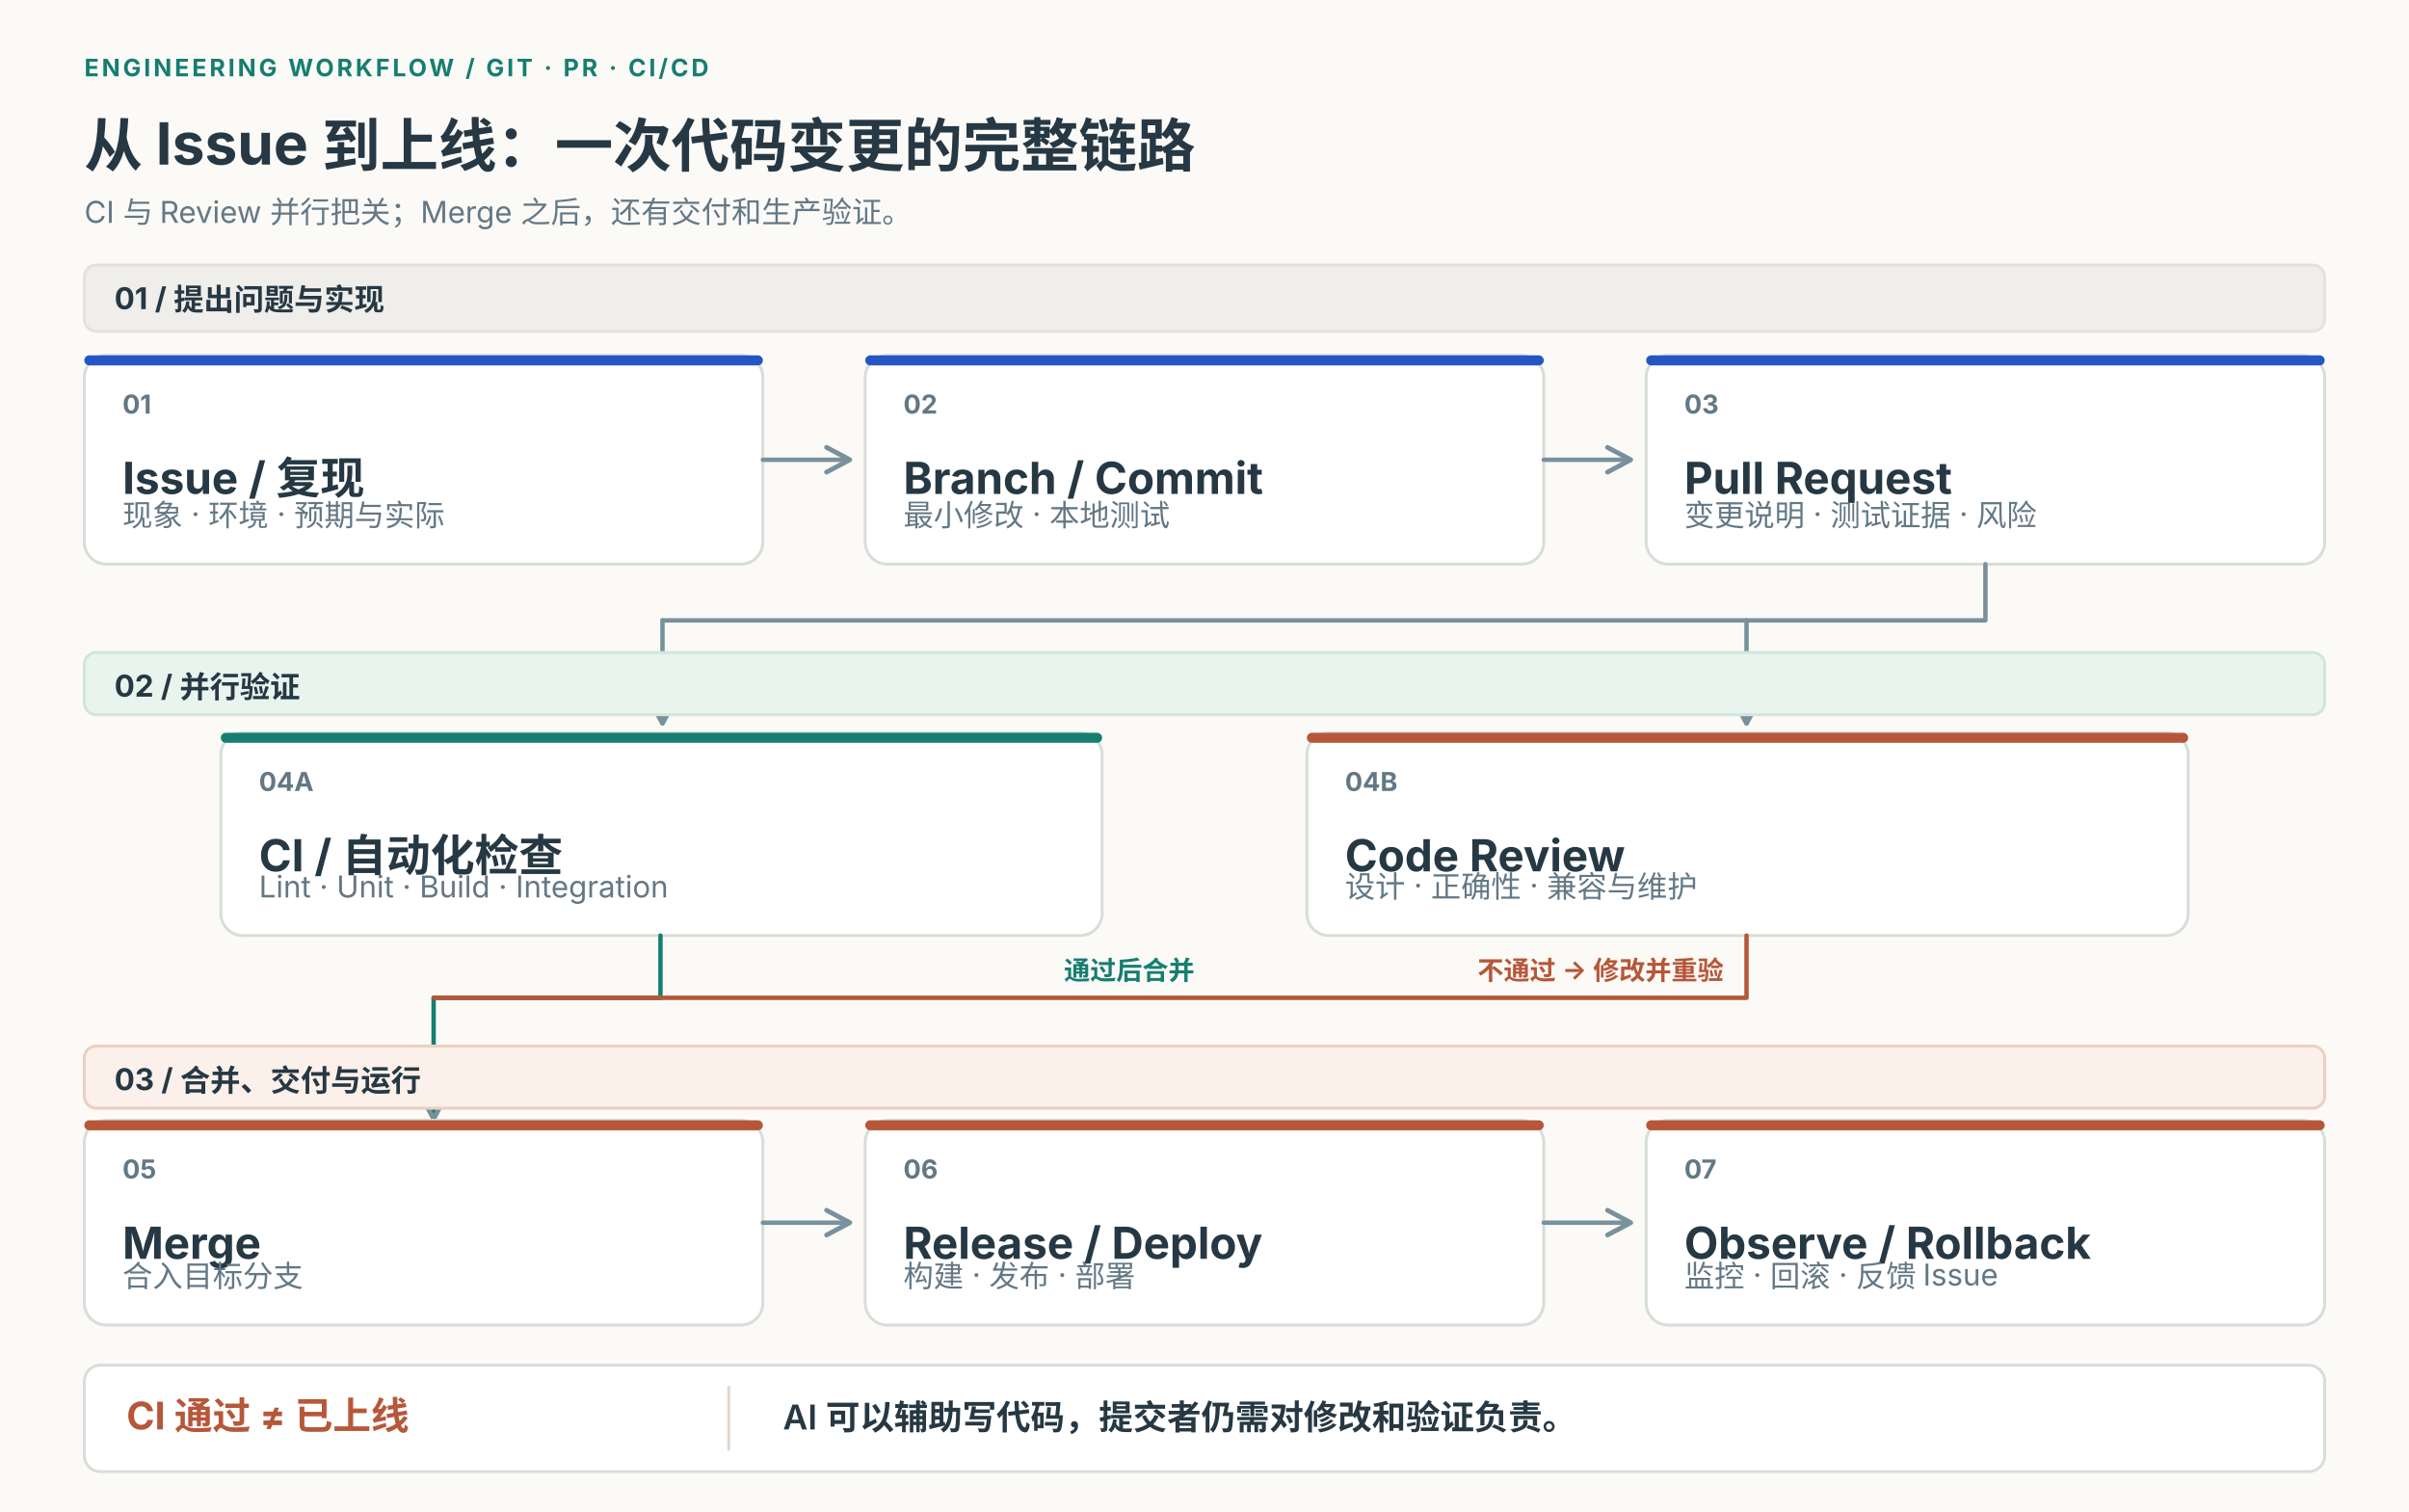
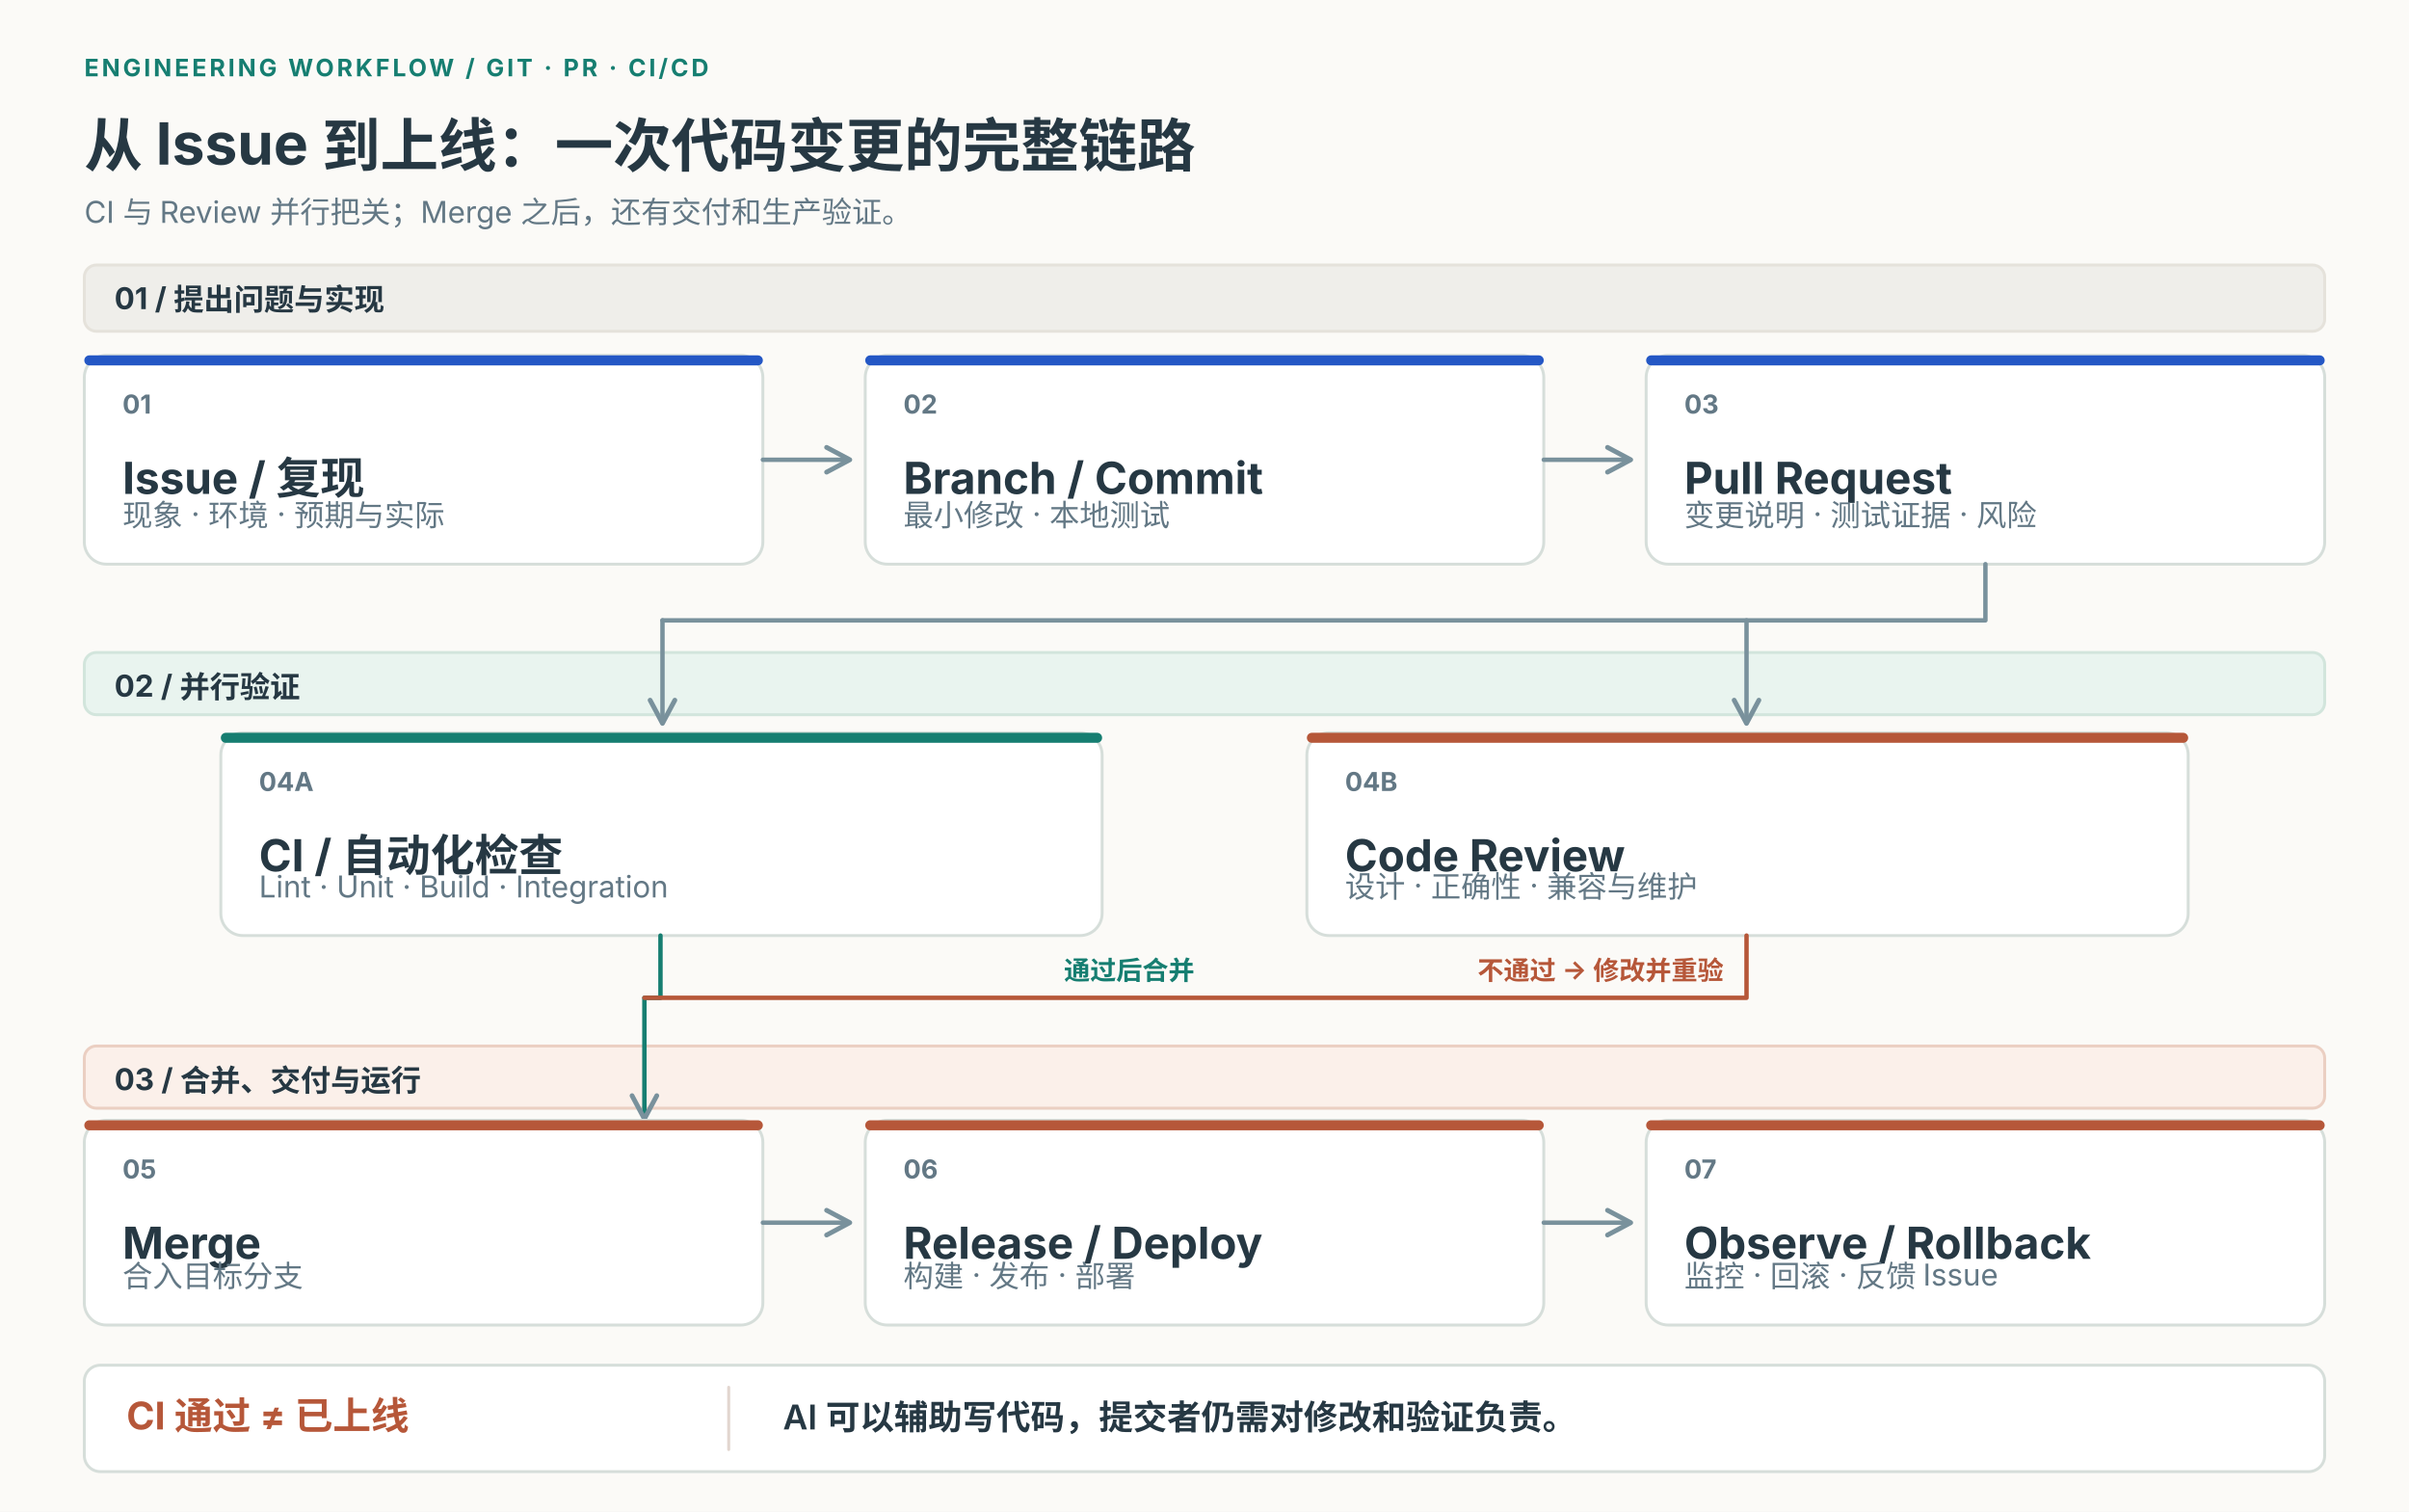
<svg xmlns="http://www.w3.org/2000/svg" width="1200" height="753" viewBox="0 0 1200 753" role="img" aria-labelledby="diagramTitle diagramDesc">
  <defs>
    <style>
text{font-family:Inter,"PingFang SC","Microsoft YaHei","Noto Sans CJK SC",Arial,sans-serif}
.kicker{fill:#167E71;font-size:12px;font-weight:750;letter-spacing:1.4px}
.title{fill:#263843;font-size:29px;font-weight:740}
.subtitle{fill:#637885;font-size:15px}
.lane{fill:#263843;font-size:15px;font-weight:740}
.step{fill:#637885;font-size:13px;font-weight:690}
.cardTitle{fill:#263843;font-size:22px;font-weight:740}
.caption{fill:#637885;font-size:15px}
.tiny{font-size:13px;font-weight:660}
.takeaway{font-size:19px;font-weight:740}
.footer{fill:#263843;font-size:17px;font-weight:560}
</style>
    <marker id="arr" viewBox="0 0 10 10" refX="8.3" refY="5" markerWidth="7" markerHeight="7" orient="auto">
      <path d="M1 1 L8.5 5 L1 9" fill="none" stroke="#79919C" stroke-width="1.55" stroke-linecap="round" stroke-linejoin="round" />
    </marker>
  </defs>
  <rect width="1200" height="753" fill="#FBFAF7" />
  <text x="42" y="38" class="kicker">ENGINEERING WORKFLOW / GIT · PR · CI/CD</text>
  <text x="42" y="83" class="title">从 Issue 到上线：一次代码变更的完整链路</text>
  <text x="42" y="111" class="subtitle">CI 与 Review 并行把关；Merge 之后，还有交付和生产验证。</text>
  <rect x="42" y="132" width="1116" height="33" rx="6" fill="#EFEEEA" stroke="#E5E2DB" stroke-width="1.45" />
  <text x="57" y="154" class="lane">01  /  提出问题与实现</text>
  <rect x="42" y="177" width="338" height="104" rx="11" fill="#FFFFFF" stroke="#D6DEDA" stroke-width="1.45" />
  <rect x="42" y="177" width="338" height="5" rx="2.5" fill="#2457C5" />
  <text x="61" y="206" class="step">01</text>
  <text x="61" y="246" class="cardTitle">Issue / 复现</text>
  <text x="61" y="262" class="caption">现象 · 环境 · 预期与实际</text>
  <rect x="431" y="177" width="338" height="104" rx="11" fill="#FFFFFF" stroke="#D6DEDA" stroke-width="1.45" />
  <rect x="431" y="177" width="338" height="5" rx="2.5" fill="#2457C5" />
  <text x="450" y="206" class="step">02</text>
  <text x="450" y="246" class="cardTitle">Branch / Commit</text>
  <text x="450" y="262" class="caption">最小修改 · 本地测试</text>
  <rect x="820" y="177" width="338" height="104" rx="11" fill="#FFFFFF" stroke="#D6DEDA" stroke-width="1.45" />
  <rect x="820" y="177" width="338" height="5" rx="2.5" fill="#2457C5" />
  <text x="839" y="206" class="step">03</text>
  <text x="839" y="246" class="cardTitle">Pull Request</text>
  <text x="839" y="262" class="caption">变更说明 · 测试证据 · 风险</text>
  <path d="M380 229 H423" fill="none" stroke="#79919C" stroke-width="2.2" stroke-linecap="round" stroke-linejoin="round" marker-end="url(#arr)" />
  <path d="M769 229 H812" fill="none" stroke="#79919C" stroke-width="2.2" stroke-linecap="round" stroke-linejoin="round" marker-end="url(#arr)" />
+   <rect x="42" y="325" width="1116" height="31" rx="6" fill="#E9F4EF" stroke="#D2E5DC" stroke-width="1.45" />
+   <text x="57" y="347" class="lane">02  /  并行验证</text>
  <path d="M989 281 V309 H330" fill="none" stroke="#79919C" stroke-width="2.2" stroke-linecap="round" stroke-linejoin="round" />
  <path d="M330 309 V360" fill="none" stroke="#79919C" stroke-width="2.2" stroke-linecap="round" stroke-linejoin="round" marker-end="url(#arr)" />
  <path d="M870 309 V360" fill="none" stroke="#79919C" stroke-width="2.2" stroke-linecap="round" stroke-linejoin="round" marker-end="url(#arr)" />
-   <rect x="42" y="325" width="1116" height="31" rx="6" fill="#E9F4EF" stroke="#D2E5DC" stroke-width="1.45" />
-   <text x="57" y="347" class="lane">02  /  并行验证</text>
  <rect x="110" y="365" width="439" height="101" rx="11" fill="#FFFFFF" stroke="#D6DEDA" stroke-width="1.45" />
  <rect x="110" y="365" width="439" height="5" rx="2.5" fill="#167E71" />
  <text x="129" y="394" class="step">04A</text>
  <text x="129" y="434" class="cardTitle">CI / 自动化检查</text>
  <text x="129" y="447" class="caption">Lint · Unit · Build · Integration</text>
  <rect x="651" y="365" width="439" height="101" rx="11" fill="#FFFFFF" stroke="#D6DEDA" stroke-width="1.45" />
  <rect x="651" y="365" width="439" height="5" rx="2.5" fill="#B65739" />
  <text x="670" y="394" class="step">04B</text>
  <text x="670" y="434" class="cardTitle">Code Review</text>
  <text x="670" y="447" class="caption">设计 · 正确性 · 兼容与维护</text>
-   <path d="M329 466 V497 H216 V557" fill="none" stroke="#167E71" stroke-width="2.2" stroke-linecap="round" stroke-linejoin="round" marker-end="url(#arr)" />
-   <path d="M870 466 V497 H216" fill="none" stroke="#B65739" stroke-width="2.2" stroke-linecap="round" stroke-linejoin="round" />
+   <rect x="42" y="521" width="1116" height="31" rx="6" fill="#FBF0EA" stroke="#EBCFC2" stroke-width="1.45" />
+   <text x="57" y="543" class="lane">03  /  合并、交付与运行</text>
+   <path d="M329 466 V497 H321 V557" fill="none" stroke="#167E71" stroke-width="2.2" stroke-linecap="round" stroke-linejoin="round" marker-end="url(#arr)" />
+   <path d="M870 466 V497 H321" fill="none" stroke="#B65739" stroke-width="2.2" stroke-linecap="round" stroke-linejoin="round" />
  <text x="530" y="488" class="tiny" fill="#167E71">通过后合并</text>
  <text x="736" y="488" class="tiny" fill="#B65739">不通过 → 修改并重验</text>
-   <rect x="42" y="521" width="1116" height="31" rx="6" fill="#FBF0EA" stroke="#EBCFC2" stroke-width="1.45" />
-   <text x="57" y="543" class="lane">03  /  合并、交付与运行</text>
  <rect x="42" y="558" width="338" height="102" rx="11" fill="#FFFFFF" stroke="#D6DEDA" stroke-width="1.45" />
  <rect x="42" y="558" width="338" height="5" rx="2.5" fill="#B65739" />
  <text x="61" y="587" class="step">05</text>
  <text x="61" y="627" class="cardTitle">Merge</text>
  <text x="61" y="641" class="caption">合入目标分支</text>
  <rect x="431" y="558" width="338" height="102" rx="11" fill="#FFFFFF" stroke="#D6DEDA" stroke-width="1.45" />
  <rect x="431" y="558" width="338" height="5" rx="2.5" fill="#B65739" />
  <text x="450" y="587" class="step">06</text>
  <text x="450" y="627" class="cardTitle">Release / Deploy</text>
  <text x="450" y="641" class="caption">构建 · 发布 · 部署</text>
  <rect x="820" y="558" width="338" height="102" rx="11" fill="#FFFFFF" stroke="#D6DEDA" stroke-width="1.45" />
  <rect x="820" y="558" width="338" height="5" rx="2.5" fill="#B65739" />
  <text x="839" y="587" class="step">07</text>
  <text x="839" y="627" class="cardTitle">Observe / Rollback</text>
  <text x="839" y="641" class="caption">监控 · 回滚 · 反馈 Issue</text>
  <path d="M380 609 H423" fill="none" stroke="#79919C" stroke-width="2.2" stroke-linecap="round" stroke-linejoin="round" marker-end="url(#arr)" />
  <path d="M769 609 H812" fill="none" stroke="#79919C" stroke-width="2.2" stroke-linecap="round" stroke-linejoin="round" marker-end="url(#arr)" />
  <rect x="42" y="680" width="1116" height="53" rx="8" fill="#FFFFFF" stroke="#D6DEDA" stroke-width="1.45" />
  <text x="63" y="712" class="takeaway" fill="#B65739">CI 通过 ≠ 已上线</text>
  <path d="M363 691 V722" fill="none" stroke="#E2D6CF" stroke-width="1.5" stroke-linecap="round" stroke-linejoin="round" />
  <text x="390" y="712" class="footer">AI 可以辅助写代码，提交者仍需对修改和验证负责。</text>
</svg>
